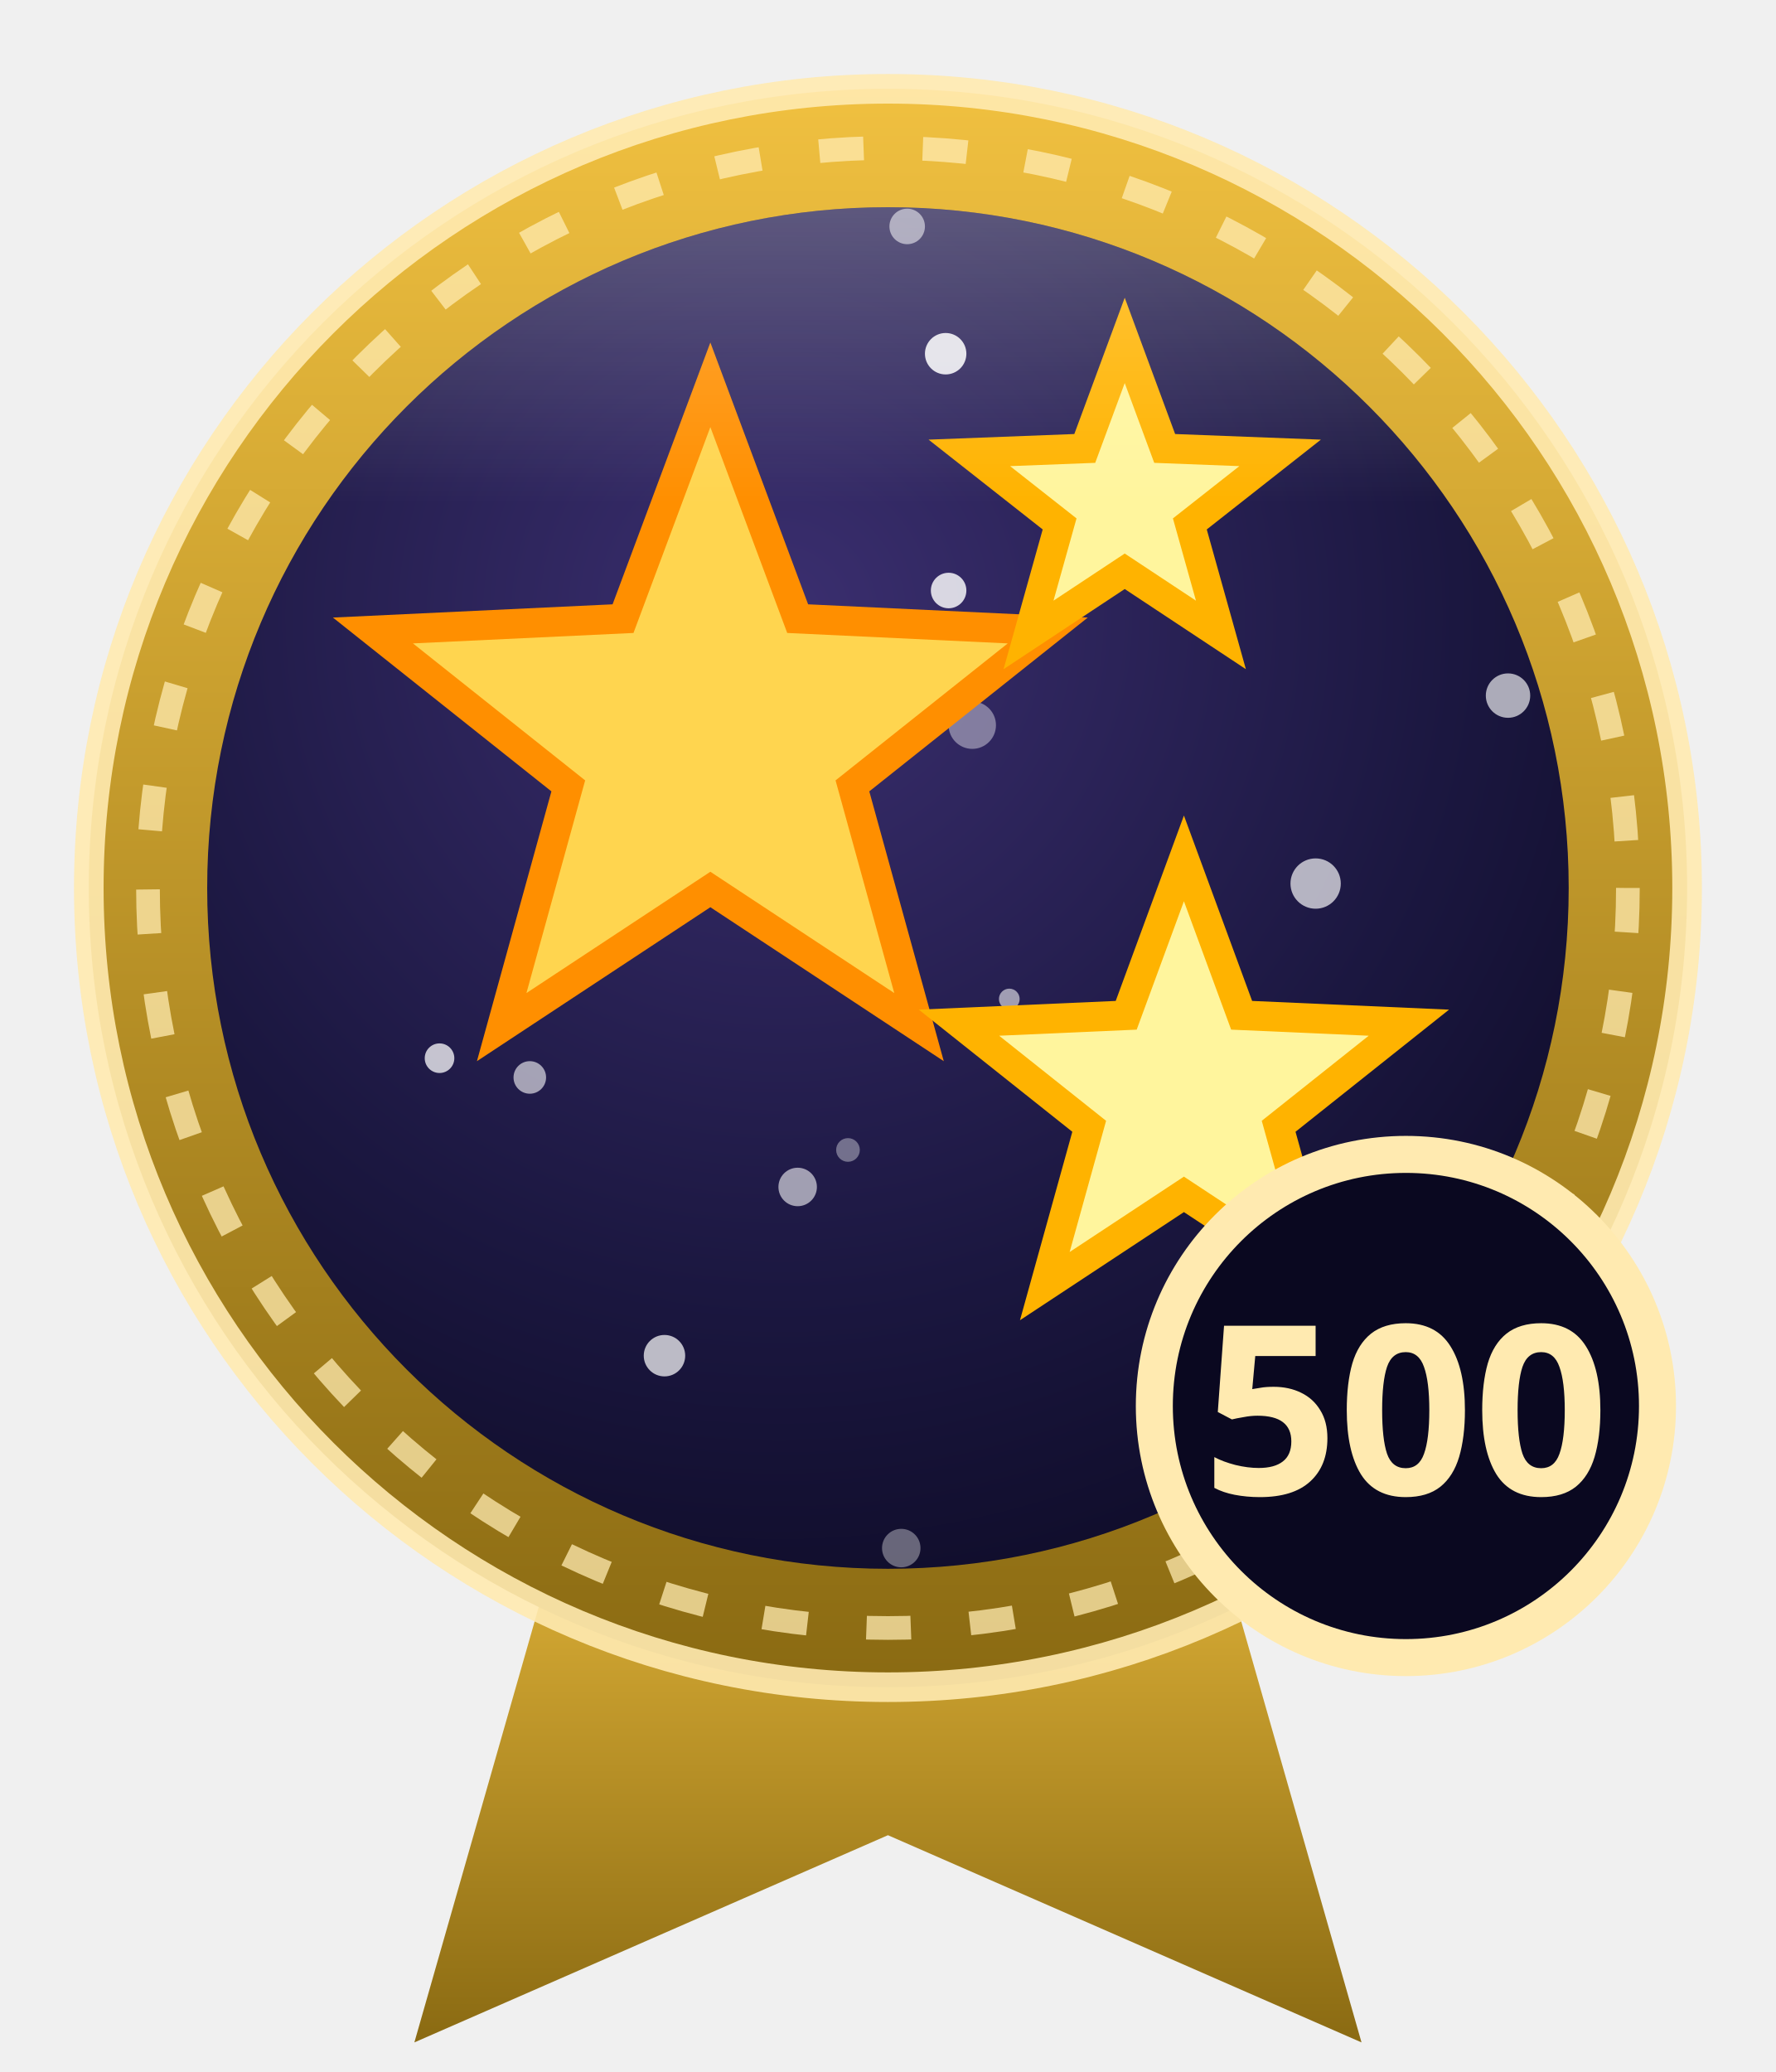
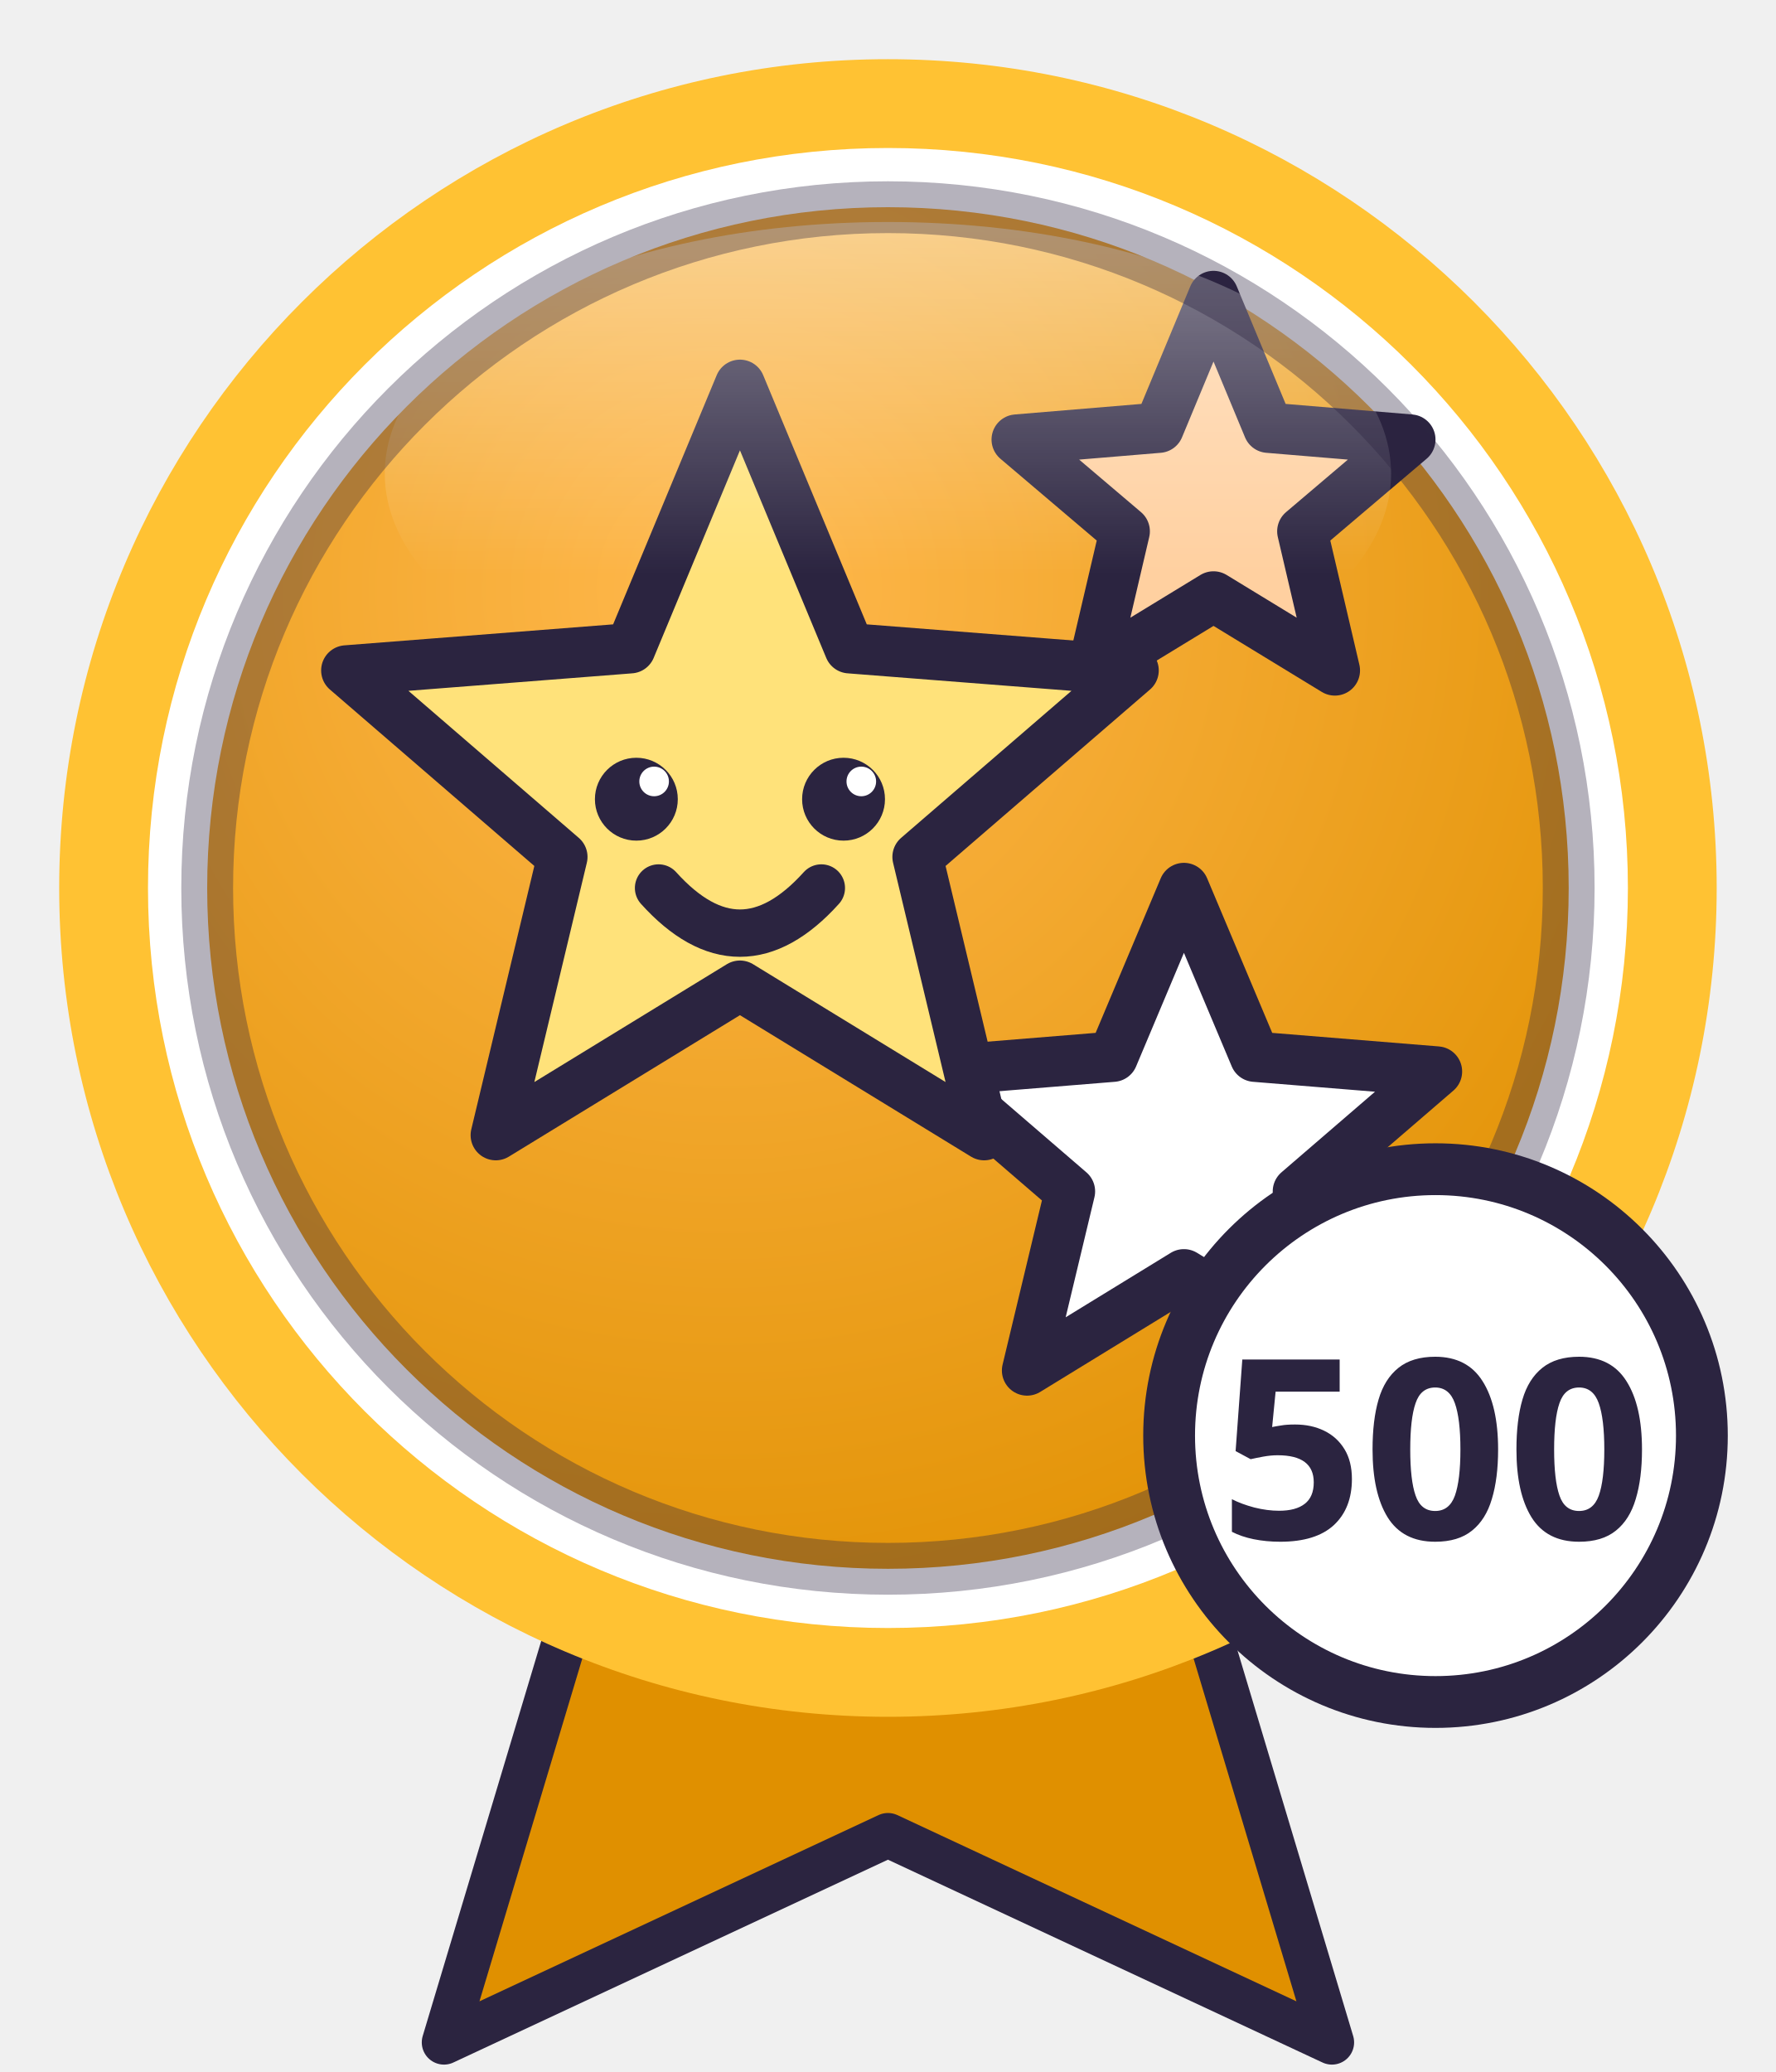
<svg xmlns="http://www.w3.org/2000/svg" viewBox="0 0 120 140" width="120" height="140" role="img">
  <defs>
-     <radialGradient id="b_xp_500_sky" cx="42%" cy="30%" r="86%">
-       <stop offset="0%" stop-color="#3b2f70" />
-       <stop offset="58%" stop-color="#1b1740" />
-       <stop offset="100%" stop-color="#0a0820" />
+     <radialGradient id="k_xp_500_f" cx="38%" cy="28%" r="84%">
+       <stop offset="0%" stop-color="#ffb84d" />
+       <stop offset="100%" stop-color="#e09000" />
    </radialGradient>
-     <linearGradient id="b_xp_500_ring" x1="0" y1="0" x2="0" y2="1">
-       <stop offset="0%" stop-color="#f0c040" />
-       <stop offset="100%" stop-color="#8a6a12" />
+     <linearGradient id="k_xp_500_g" x1="0" y1="0" x2="0" y2="1">
+       <stop offset="0%" stop-color="#fff" stop-opacity="0.45" />
+       <stop offset="70%" stop-color="#fff" stop-opacity="0" />
    </linearGradient>
-     <linearGradient id="b_xp_500_sheen" x1="0" y1="0" x2="0" y2="1">
-       <stop offset="0%" stop-color="#fff" stop-opacity="0.30" />
-       <stop offset="60%" stop-color="#fff" stop-opacity="0" />
-     </linearGradient>
-     <clipPath id="b_xp_500_disc">
-       <circle cx="60" cy="60" r="46" />
-     </clipPath>
  </defs>
-   <path d="M40 96 L28 138 L60 124 L92 138 L80 96 Z" fill="url(#b_xp_500_ring)" />
-   <circle cx="60" cy="60" r="54" fill="url(#b_xp_500_ring)" />
-   <circle cx="60" cy="60" r="54" fill="none" stroke="#ffeab0" stroke-width="2" stroke-opacity="0.9" />
-   <circle cx="60" cy="60" r="50" fill="none" stroke="#ffeab0" stroke-width="1.6" stroke-dasharray="3 4" stroke-opacity="0.75" />
-   <circle cx="60" cy="60" r="46" fill="url(#b_xp_500_sky)" />
-   <g clip-path="url(#b_xp_500_disc)">
-     <circle cx="57.3" cy="77.7" r="0.8" fill="#fff" opacity="0.37" />
-     <circle cx="60.9" cy="104.6" r="1.3" fill="#fff" opacity="0.36" />
-     <circle cx="63.5" cy="46.9" r="1.6" fill="#fff" opacity="0.66" />
-     <circle cx="64.1" cy="39.9" r="1.2" fill="#fff" opacity="0.81" />
-     <circle cx="74.3" cy="37.9" r="1.6" fill="#fff" opacity="0.47" />
-     <circle cx="44.9" cy="91.6" r="1.4" fill="#fff" opacity="0.71" />
-     <circle cx="63.9" cy="23.9" r="1.4" fill="#fff" opacity="0.86" />
-     <circle cx="65.7" cy="49.0" r="1.6" fill="#fff" opacity="0.40" />
-     <circle cx="53.9" cy="80.2" r="1.3" fill="#fff" opacity="0.58" />
-     <circle cx="68.2" cy="67.5" r="0.7" fill="#fff" opacity="0.56" />
-     <circle cx="35.8" cy="72.8" r="1.1" fill="#fff" opacity="0.59" />
-     <circle cx="29.7" cy="71.5" r="1.0" fill="#fff" opacity="0.74" />
-     <circle cx="61.3" cy="15.3" r="1.2" fill="#fff" opacity="0.53" />
-     <circle cx="88.9" cy="59.7" r="1.7" fill="#fff" opacity="0.67" />
-     <circle cx="61.6" cy="44.9" r="0.9" fill="#fff" opacity="0.42" />
-     <circle cx="101.9" cy="47.0" r="1.5" fill="#fff" opacity="0.64" />
-     <g>
-       <polygon points="48.0,26.0 53.9,41.8 70.8,42.6 57.6,53.1 62.1,69.4 48.0,60.1 33.9,69.4 38.4,53.1 25.2,42.6 42.1,41.8" fill="#ffd54f" stroke="#ff8f00" stroke-width="2" />
-       <polygon points="80.0,58.0 83.9,68.6 95.2,69.1 86.4,76.1 89.4,86.9 80.0,80.7 70.6,86.9 73.6,76.1 64.8,69.1 76.1,68.6" fill="#fff59d" stroke="#ffb300" stroke-width="2" />
-       <polygon points="76.0,23.0 78.7,30.3 86.5,30.6 80.4,35.4 82.5,42.9 76.0,38.6 69.5,42.9 71.6,35.4 65.5,30.6 73.3,30.3" fill="#fff59d" stroke="#ffb300" stroke-width="2" />
-     </g>
-     <ellipse cx="60" cy="30" rx="40" ry="20" fill="url(#b_xp_500_sheen)" />
-   </g>
-   <circle cx="95" cy="95" r="17" fill="#0a0820" stroke="#ffeab0" stroke-width="2.5" />
-   <text x="95" y="101" text-anchor="middle" font-family="Fredoka, Nunito, sans-serif" font-size="16" font-weight="700" fill="#ffeab0">500</text>
+   <path d="M42 98 L30 138 L60 124 L90 138 L78 98 Z" fill="#e09000" stroke="#2b2440" stroke-width="3" stroke-linejoin="round" />
+   <circle cx="60" cy="60" r="56" fill="#ffc233" />
+   <circle cx="60" cy="60" r="50" fill="#fff" />
+   <circle cx="60" cy="60" r="46" fill="url(#k_xp_500_f)" />
+   <polygon points="80.0,60.0 84.8,71.4 97.1,72.4 87.7,80.5 90.6,92.6 80.0,86.1 69.4,92.6 72.3,80.5 62.9,72.4 75.2,71.4" fill="#fff" stroke="#2b2440" stroke-width="3.4" stroke-linejoin="round" stroke-linecap="round" />
+   <polygon points="82.0,20.0 85.7,28.9 95.3,29.7 88.0,35.9 90.2,45.3 82.0,40.3 73.8,45.3 76.0,35.9 68.7,29.7 78.3,28.9" fill="#ffd0a0" stroke="#2b2440" stroke-width="3.4" stroke-linejoin="round" stroke-linecap="round" />
+   <polygon points="50.0,26.0 57.4,43.8 76.6,45.3 62.0,57.9 66.5,76.7 50.0,66.6 33.5,76.7 38.0,57.9 23.4,45.3 42.6,43.8" fill="#ffe27a" stroke="#2b2440" stroke-width="3.4" stroke-linejoin="round" stroke-linecap="round" />
+   <circle cx="43.0" cy="54.0" r="2.8" fill="#2b2440" />
+   <circle cx="57.0" cy="54.0" r="2.8" fill="#2b2440" />
+   <path d="M44.5 60.0 q5.5 6.1 11.0 0" stroke="#2b2440" stroke-width="3.2" fill="none" stroke-linecap="round" />
+   <circle cx="44.2" cy="52.8" r="1.0" fill="#fff" />
+   <circle cx="58.2" cy="52.8" r="1.0" fill="#fff" />
+   <ellipse cx="60" cy="32" rx="34" ry="17" fill="url(#k_xp_500_g)" />
+   <circle cx="60" cy="60" r="46" fill="none" stroke="#2b2440" stroke-width="3.5" stroke-opacity="0.35" />
+   <circle cx="97" cy="97" r="18" fill="#fff" stroke="#2b2440" stroke-width="3.5" />
+   <text x="97" y="104" text-anchor="middle" font-family="Fredoka, Nunito, sans-serif" font-size="17" font-weight="700" fill="#2b2440">500</text>
</svg>
